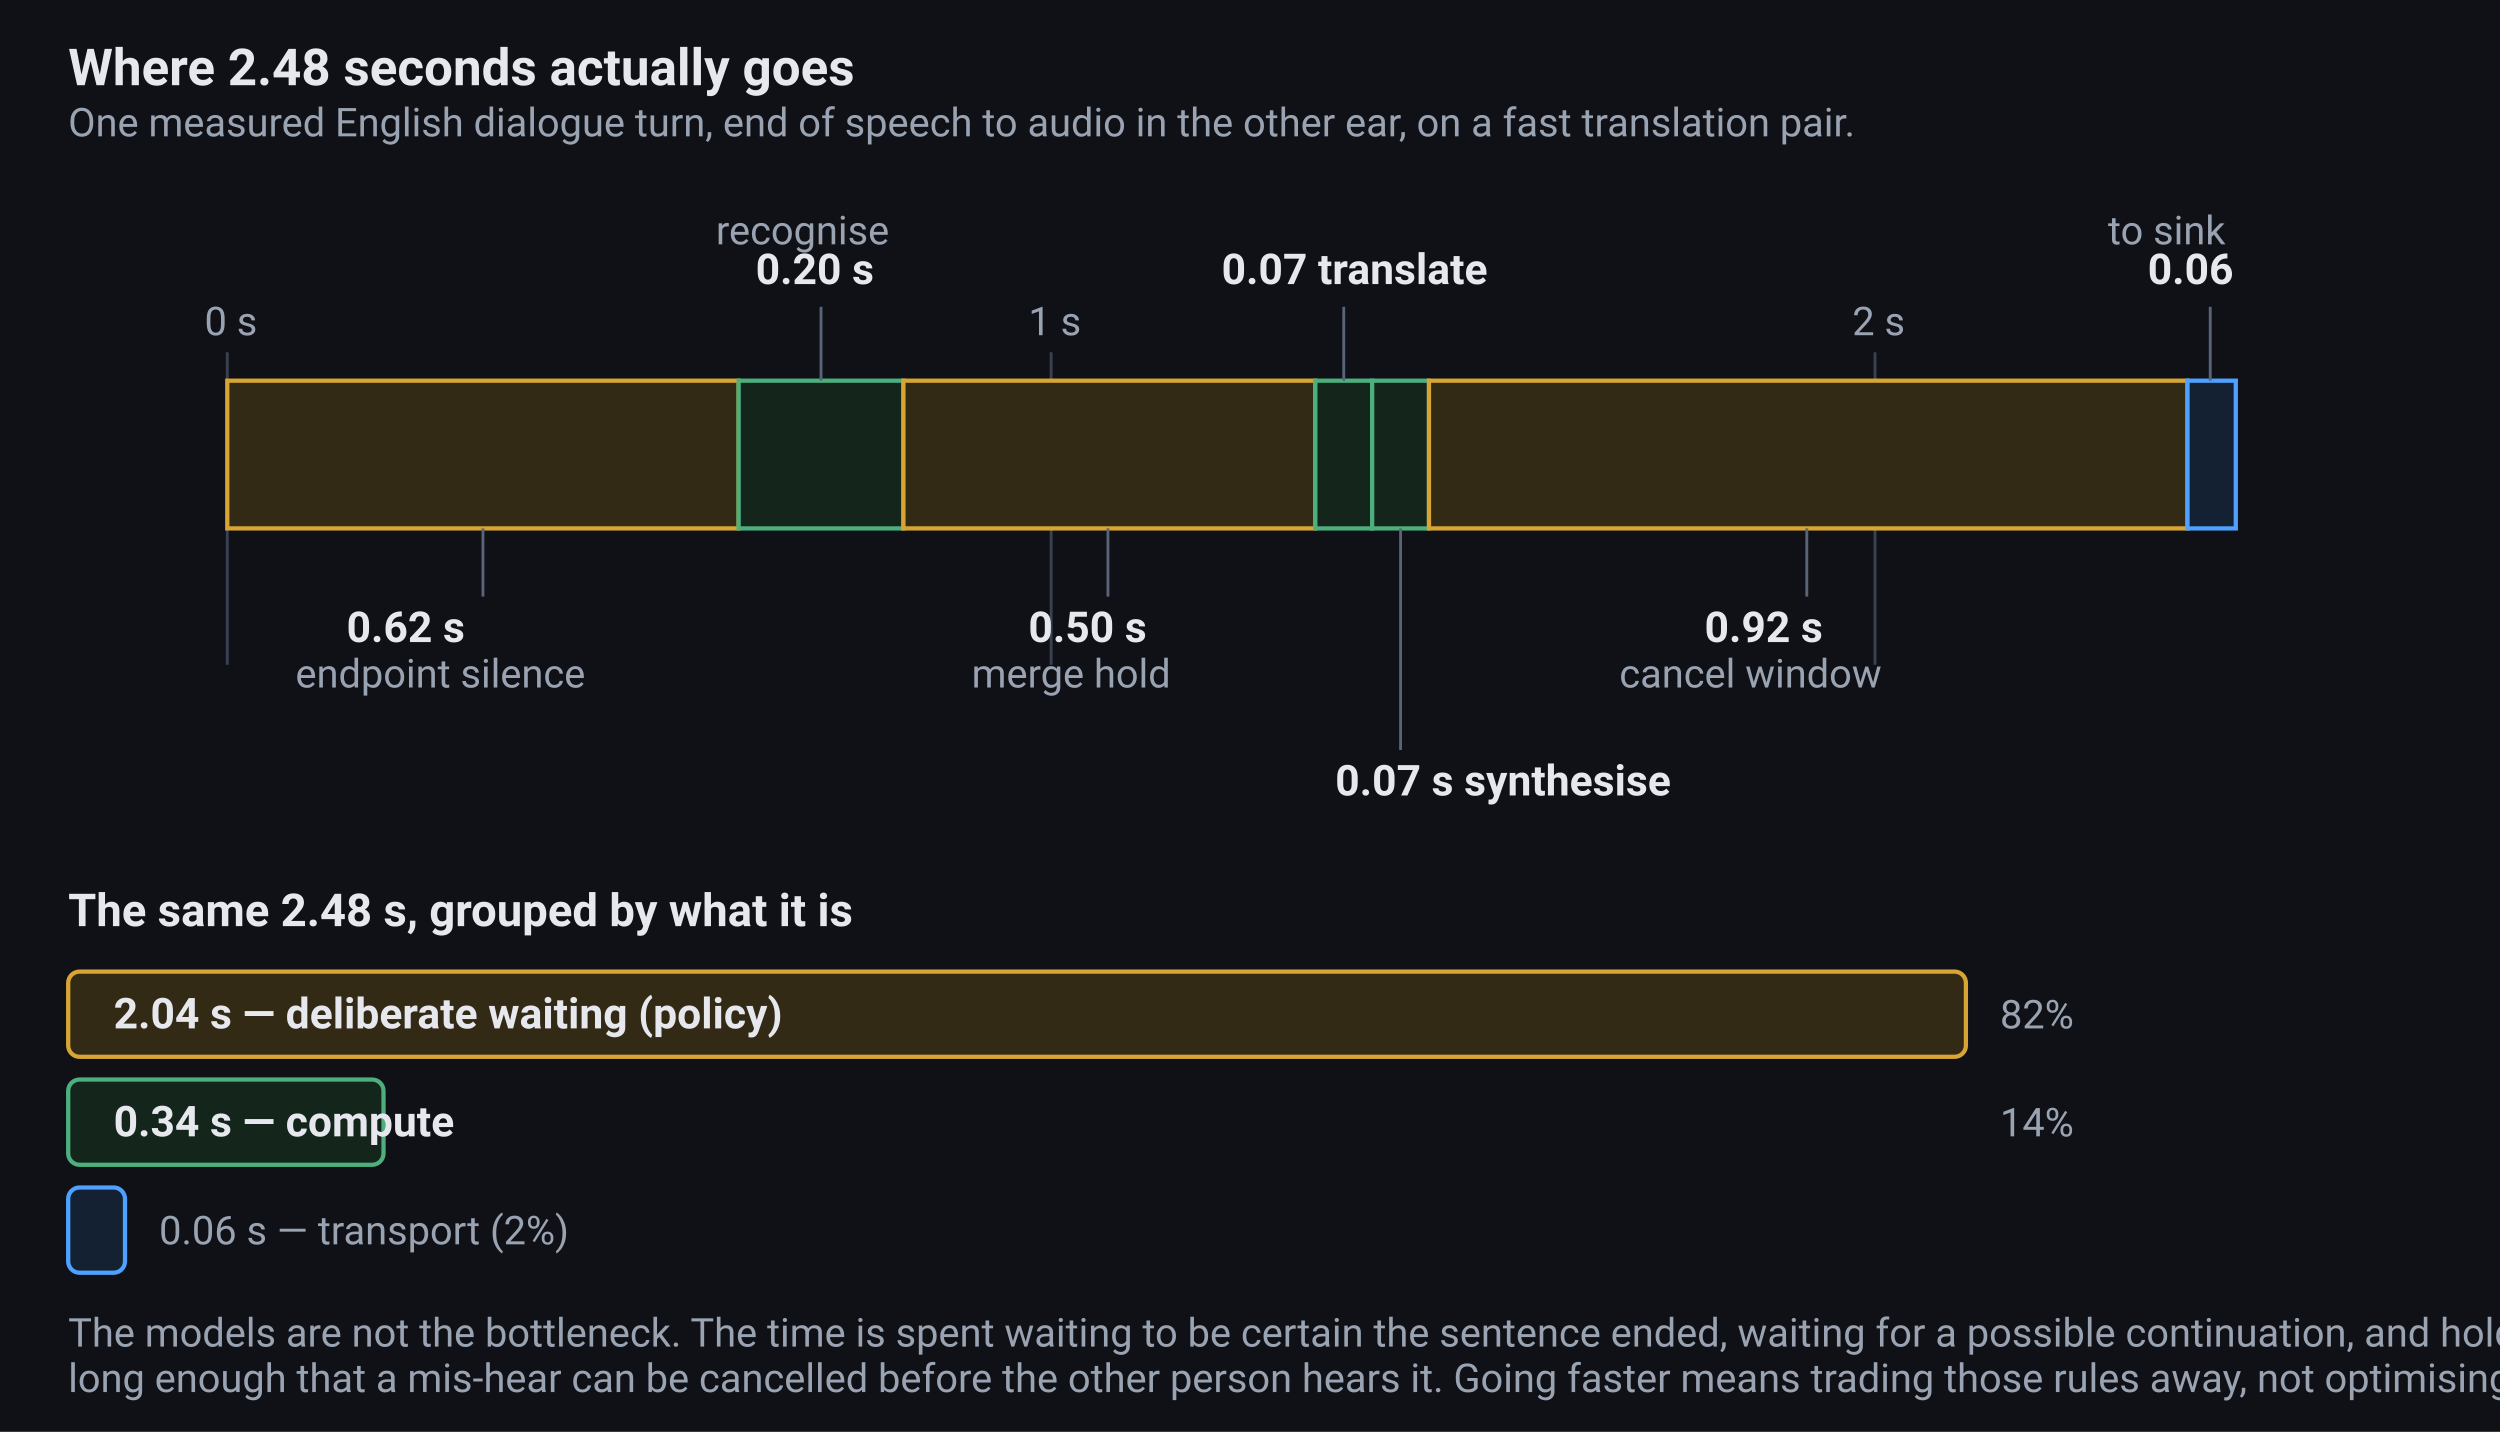
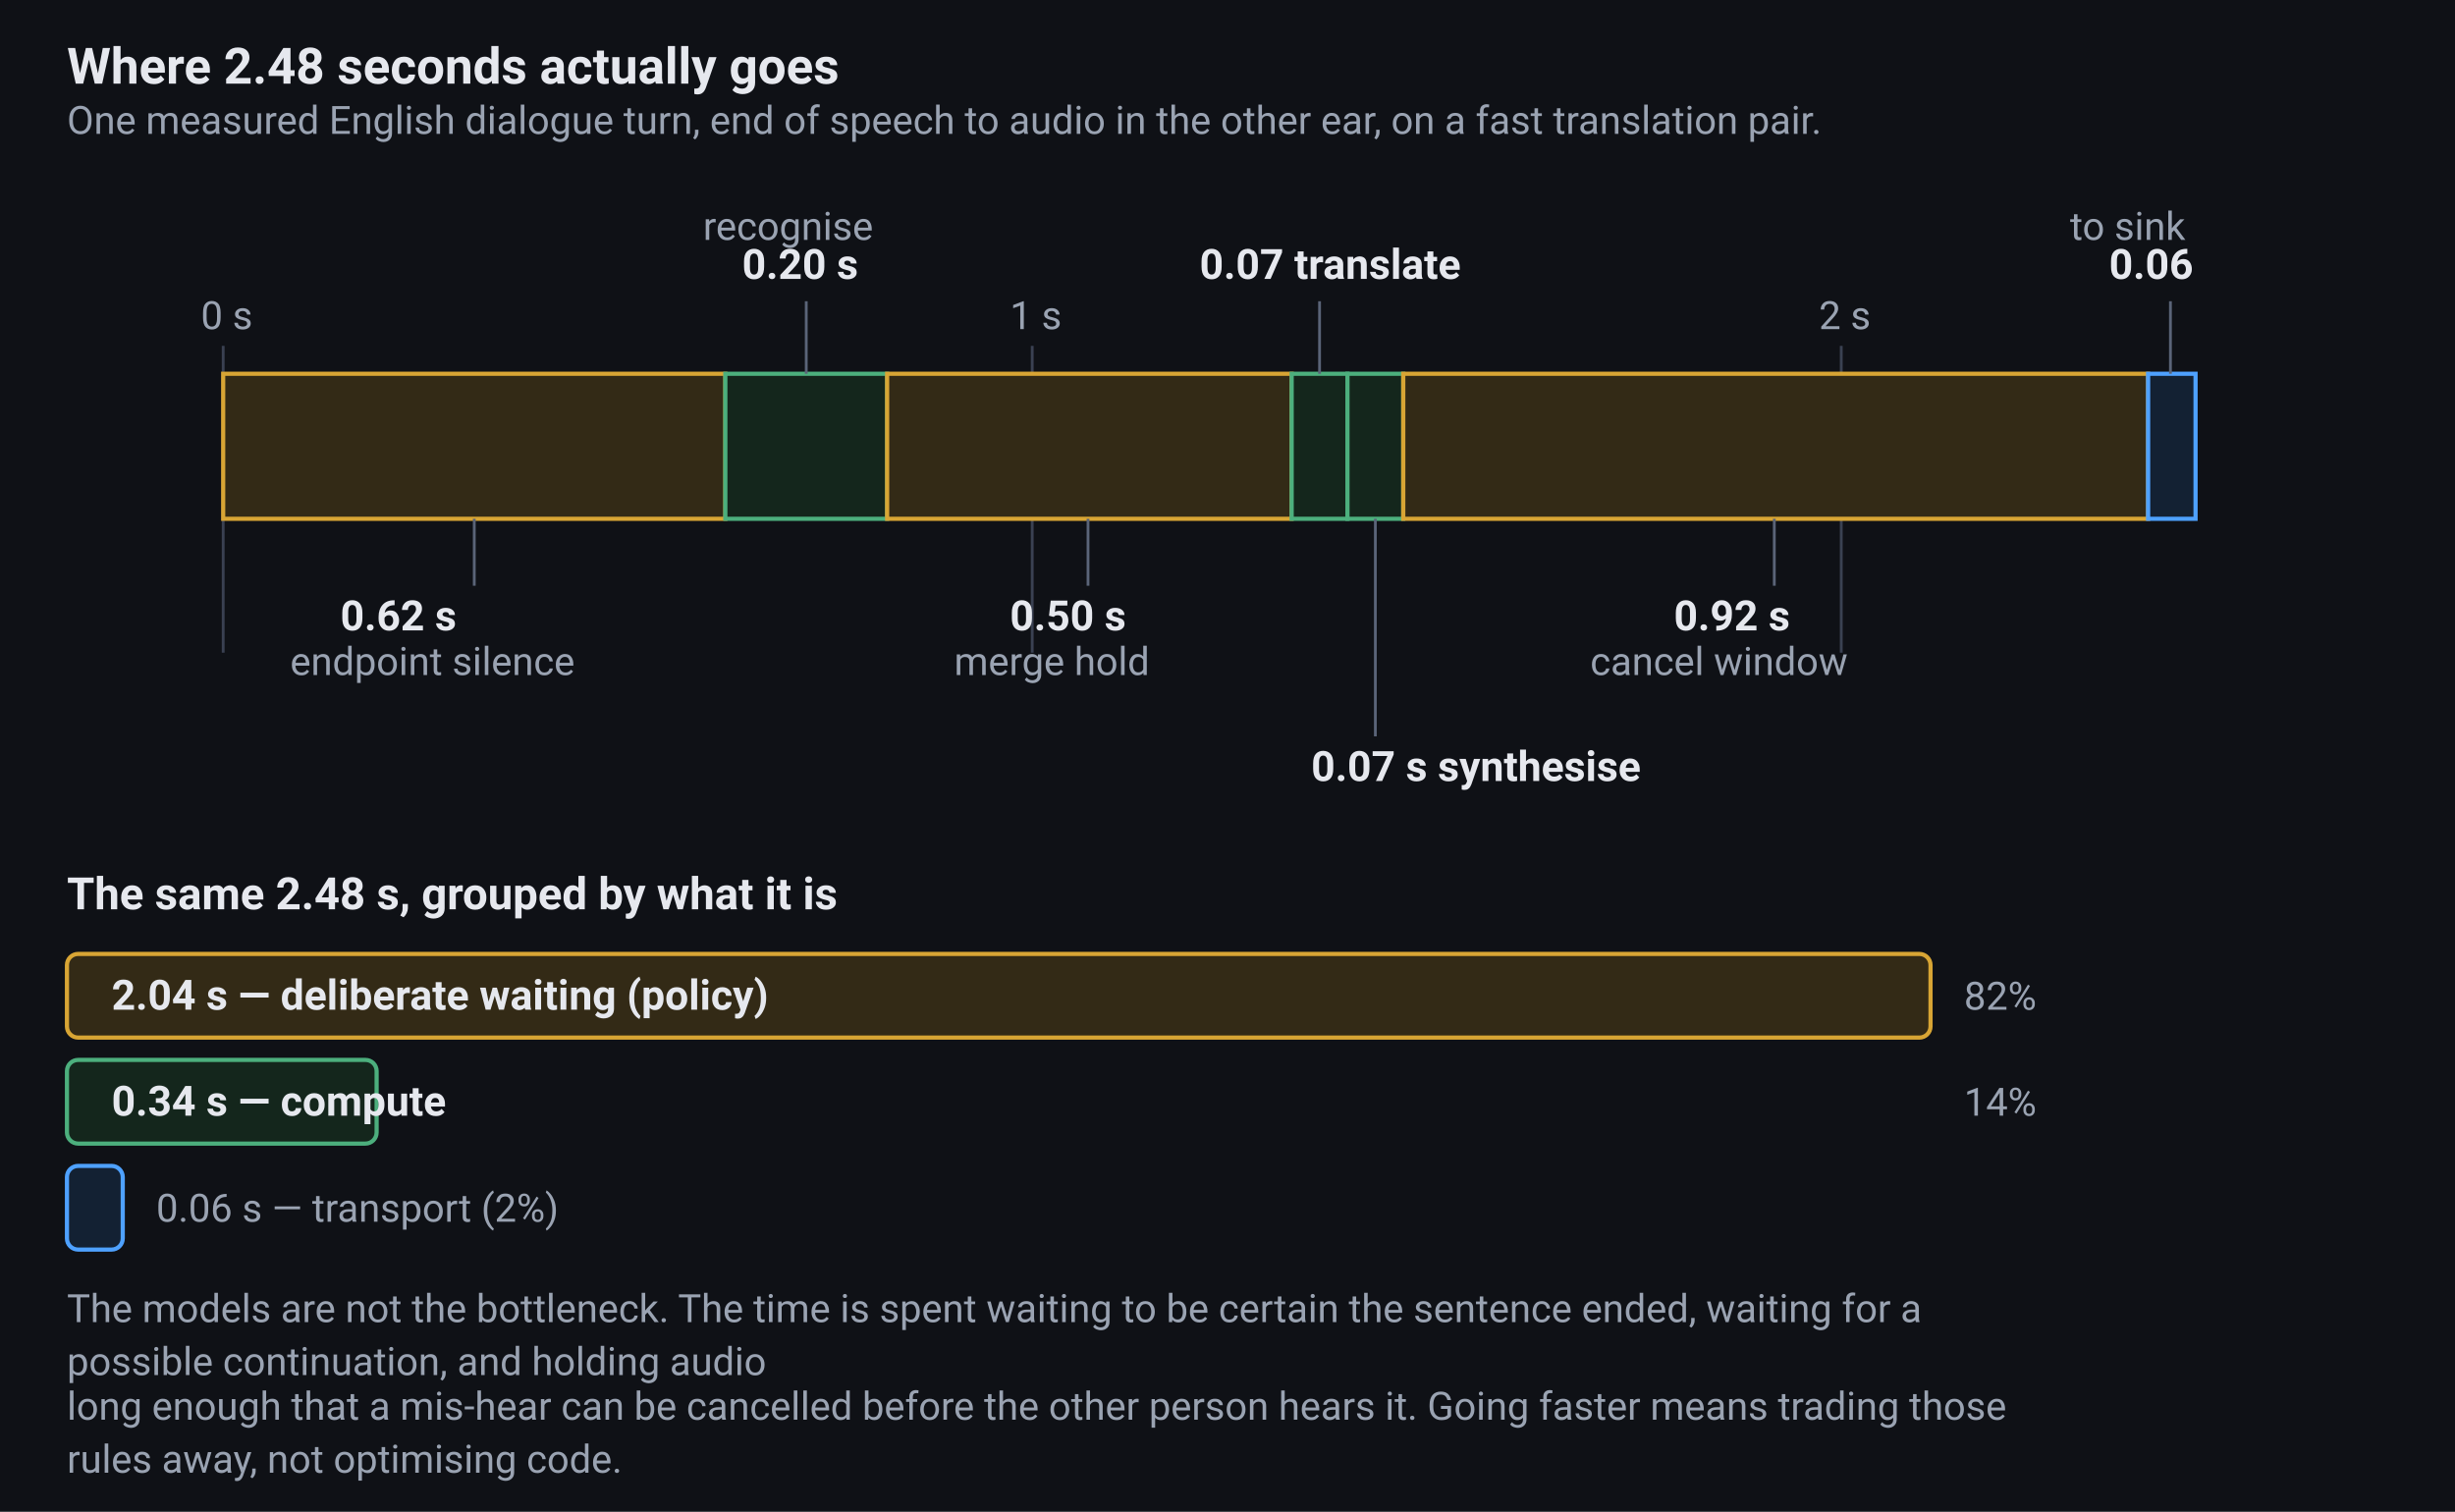
- <svg xmlns="http://www.w3.org/2000/svg" viewBox="0 0 880 504" width="880" height="504" font-family="system-ui,-apple-system,Segoe UI,Roboto,sans-serif">
+ <svg xmlns="http://www.w3.org/2000/svg" viewBox="0 0 880 542" width="880" height="542" font-family="system-ui,-apple-system,Segoe UI,Roboto,sans-serif">
  <style>
  .bg{fill:#0f1116}
  .ts{fill:#9aa3b2;font-size:14px}
  .tt{fill:#e6e8ee;font-size:18px;font-weight:600}
  .lbl{fill:#e6e8ee;font-size:15px;font-weight:600}
  .h{fill:#e6e8ee;font-size:16px;font-weight:600}
  .tick{stroke:#3a4152;stroke-width:1}
  .lead{stroke:#5a6478;stroke-width:1}
</style>
-   <rect class="bg" width="880" height="504" />
+   <rect class="bg" width="880" height="542" />
  <text class="tt" x="24" y="30">Where 2.48 seconds actually goes</text>
  <text class="ts" x="24" y="48">One measured English dialogue turn, end of speech to audio in the other ear, on a fast translation pair.</text>
  <g class="tick">
    <line x1="80" y1="124" x2="80" y2="234" />
    <line x1="370" y1="124" x2="370" y2="234" />
    <line x1="660" y1="124" x2="660" y2="234" />
  </g>
  <text class="ts" x="72" y="118">0 s</text>
  <text class="ts" x="362" y="118">1 s</text>
  <text class="ts" x="652" y="118">2 s</text>
  <rect x="80" y="134" width="180" height="52" fill="#332a16" stroke="#d8a534" stroke-width="1.5" />
  <rect x="260" y="134" width="58" height="52" fill="#14261c" stroke="#4caf7d" stroke-width="1.5" />
  <rect x="318" y="134" width="145" height="52" fill="#332a16" stroke="#d8a534" stroke-width="1.5" />
  <rect x="463" y="134" width="20" height="52" fill="#14261c" stroke="#4caf7d" stroke-width="1.5" />
  <rect x="483" y="134" width="20" height="52" fill="#14261c" stroke="#4caf7d" stroke-width="1.5" />
  <rect x="503" y="134" width="267" height="52" fill="#332a16" stroke="#d8a534" stroke-width="1.5" />
  <rect x="770" y="134" width="17" height="52" fill="#132133" stroke="#4ea1ff" stroke-width="1.5" />
  <line class="lead" x1="170" y1="186" x2="170" y2="210" />
  <text class="lbl" x="122" y="226">0.62 s</text>
  <text class="ts" x="104" y="242">endpoint silence</text>
  <line class="lead" x1="289" y1="134" x2="289" y2="108" />
  <text class="lbl" x="266" y="100" fill="#4caf7d">0.20 s</text>
  <text class="ts" x="252" y="86" fill="#4caf7d">recognise</text>
  <line class="lead" x1="390" y1="186" x2="390" y2="210" />
  <text class="lbl" x="362" y="226">0.50 s</text>
  <text class="ts" x="342" y="242">merge hold</text>
  <line class="lead" x1="473" y1="134" x2="473" y2="108" />
  <text class="lbl" x="430" y="100" fill="#4caf7d">0.07 translate</text>
  <line class="lead" x1="493" y1="186" x2="493" y2="264" />
  <text class="lbl" x="470" y="280" fill="#4caf7d">0.07 s synthesise</text>
  <line class="lead" x1="636" y1="186" x2="636" y2="210" />
  <text class="lbl" x="600" y="226">0.92 s</text>
  <text class="ts" x="570" y="242">cancel window</text>
  <line class="lead" x1="778" y1="134" x2="778" y2="108" />
  <text class="lbl" x="756" y="100" fill="#4ea1ff">0.06</text>
  <text class="ts" x="742" y="86" fill="#4ea1ff">to sink</text>
  <text class="h" x="24" y="326">The same 2.48 s, grouped by what it is</text>
  <rect x="24" y="342" width="668" height="30" rx="4" fill="#332a16" stroke="#d8a534" stroke-width="1.5" />
  <text class="lbl" x="40" y="362">2.04 s — deliberate waiting (policy)</text>
  <text class="ts" x="704" y="362">82%</text>
  <rect x="24" y="380" width="111" height="30" rx="4" fill="#14261c" stroke="#4caf7d" stroke-width="1.5" />
  <text class="lbl" x="40" y="400" fill="#4caf7d">0.34 s — compute</text>
  <text class="ts" x="704" y="400">14%</text>
  <rect x="24" y="418" width="20" height="30" rx="4" fill="#132133" stroke="#4ea1ff" stroke-width="1.5" />
  <text class="ts" x="56" y="438" fill="#4ea1ff">0.06 s — transport (2%)</text>
-   <text class="ts" x="24" y="474">The models are not the bottleneck. The time is spent waiting to be certain the sentence ended, waiting for a possible continuation, and holding audio</text>
-   <text class="ts" x="24" y="490">long enough that a mis-hear can be cancelled before the other person hears it. Going faster means trading those rules away, not optimising code.</text>
+   <text class="ts" x="24" y="474">The models are not the bottleneck. The time is spent waiting to be certain the sentence ended, waiting for a</text>
+   <text class="ts" x="24" y="493">possible continuation, and holding audio</text>
+   <text class="ts" x="24" y="509">long enough that a mis-hear can be cancelled before the other person hears it. Going faster means trading those</text>
+   <text class="ts" x="24" y="528">rules away, not optimising code.</text>
</svg>
